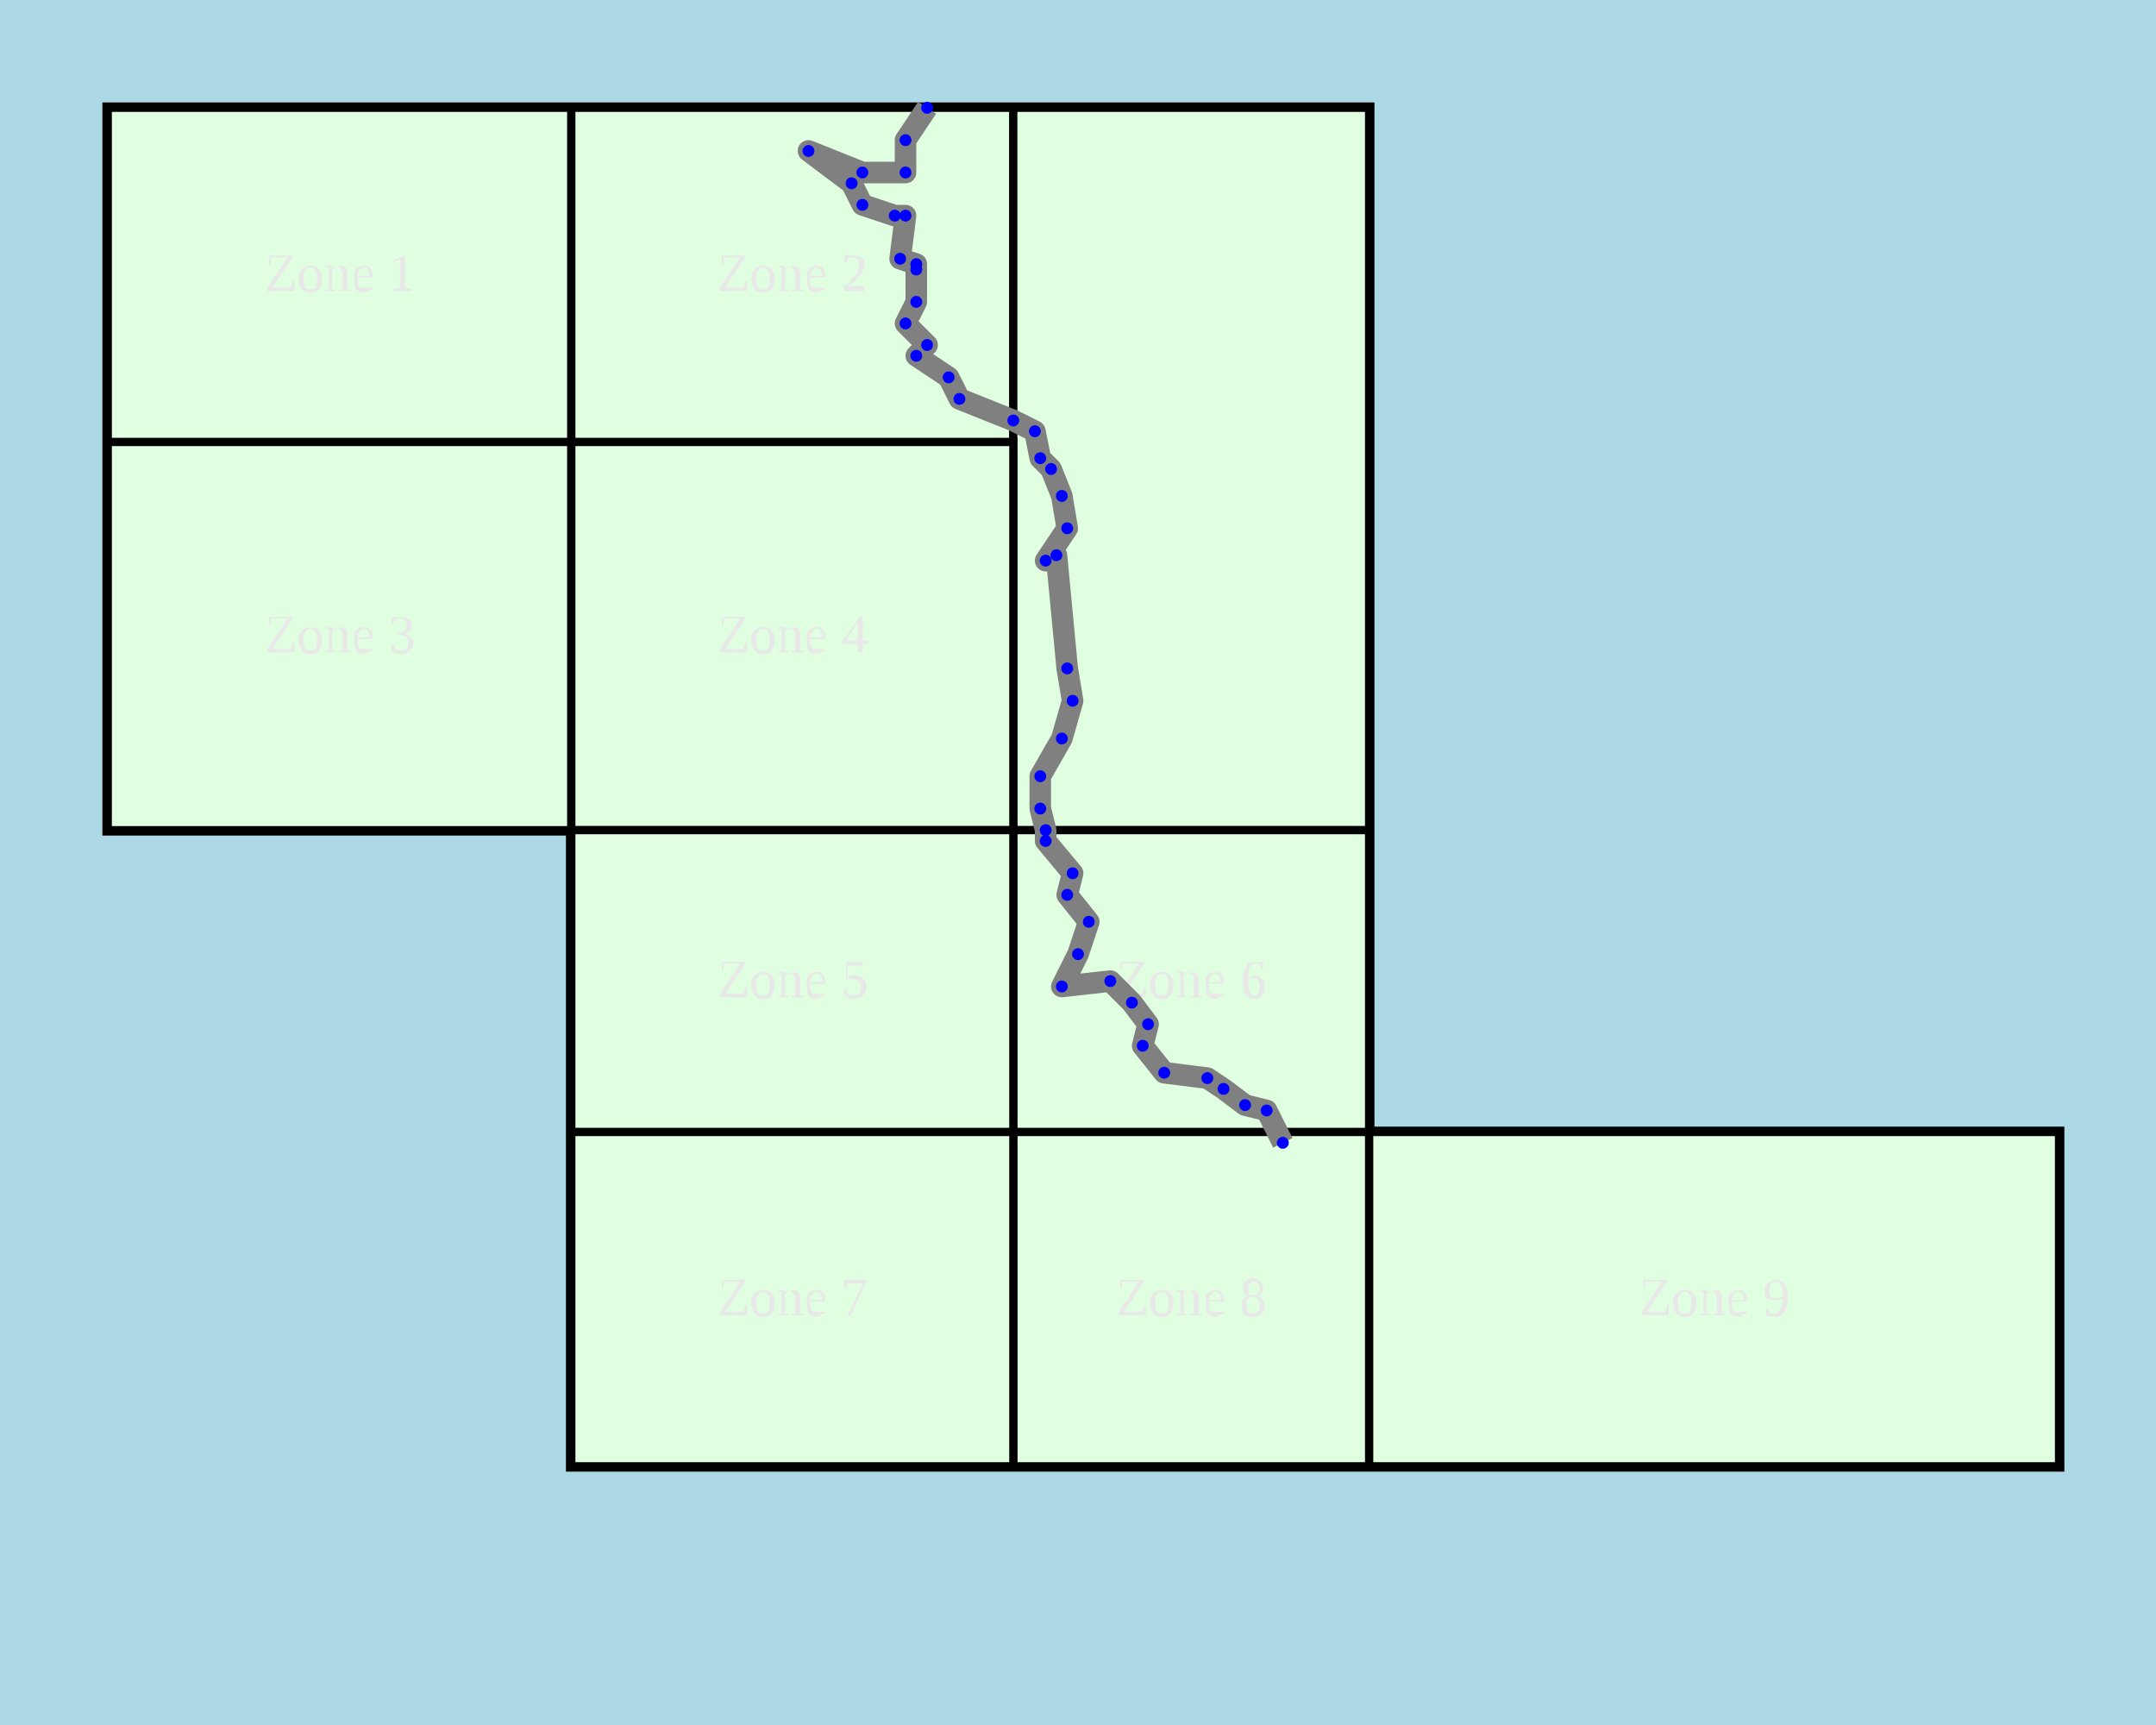
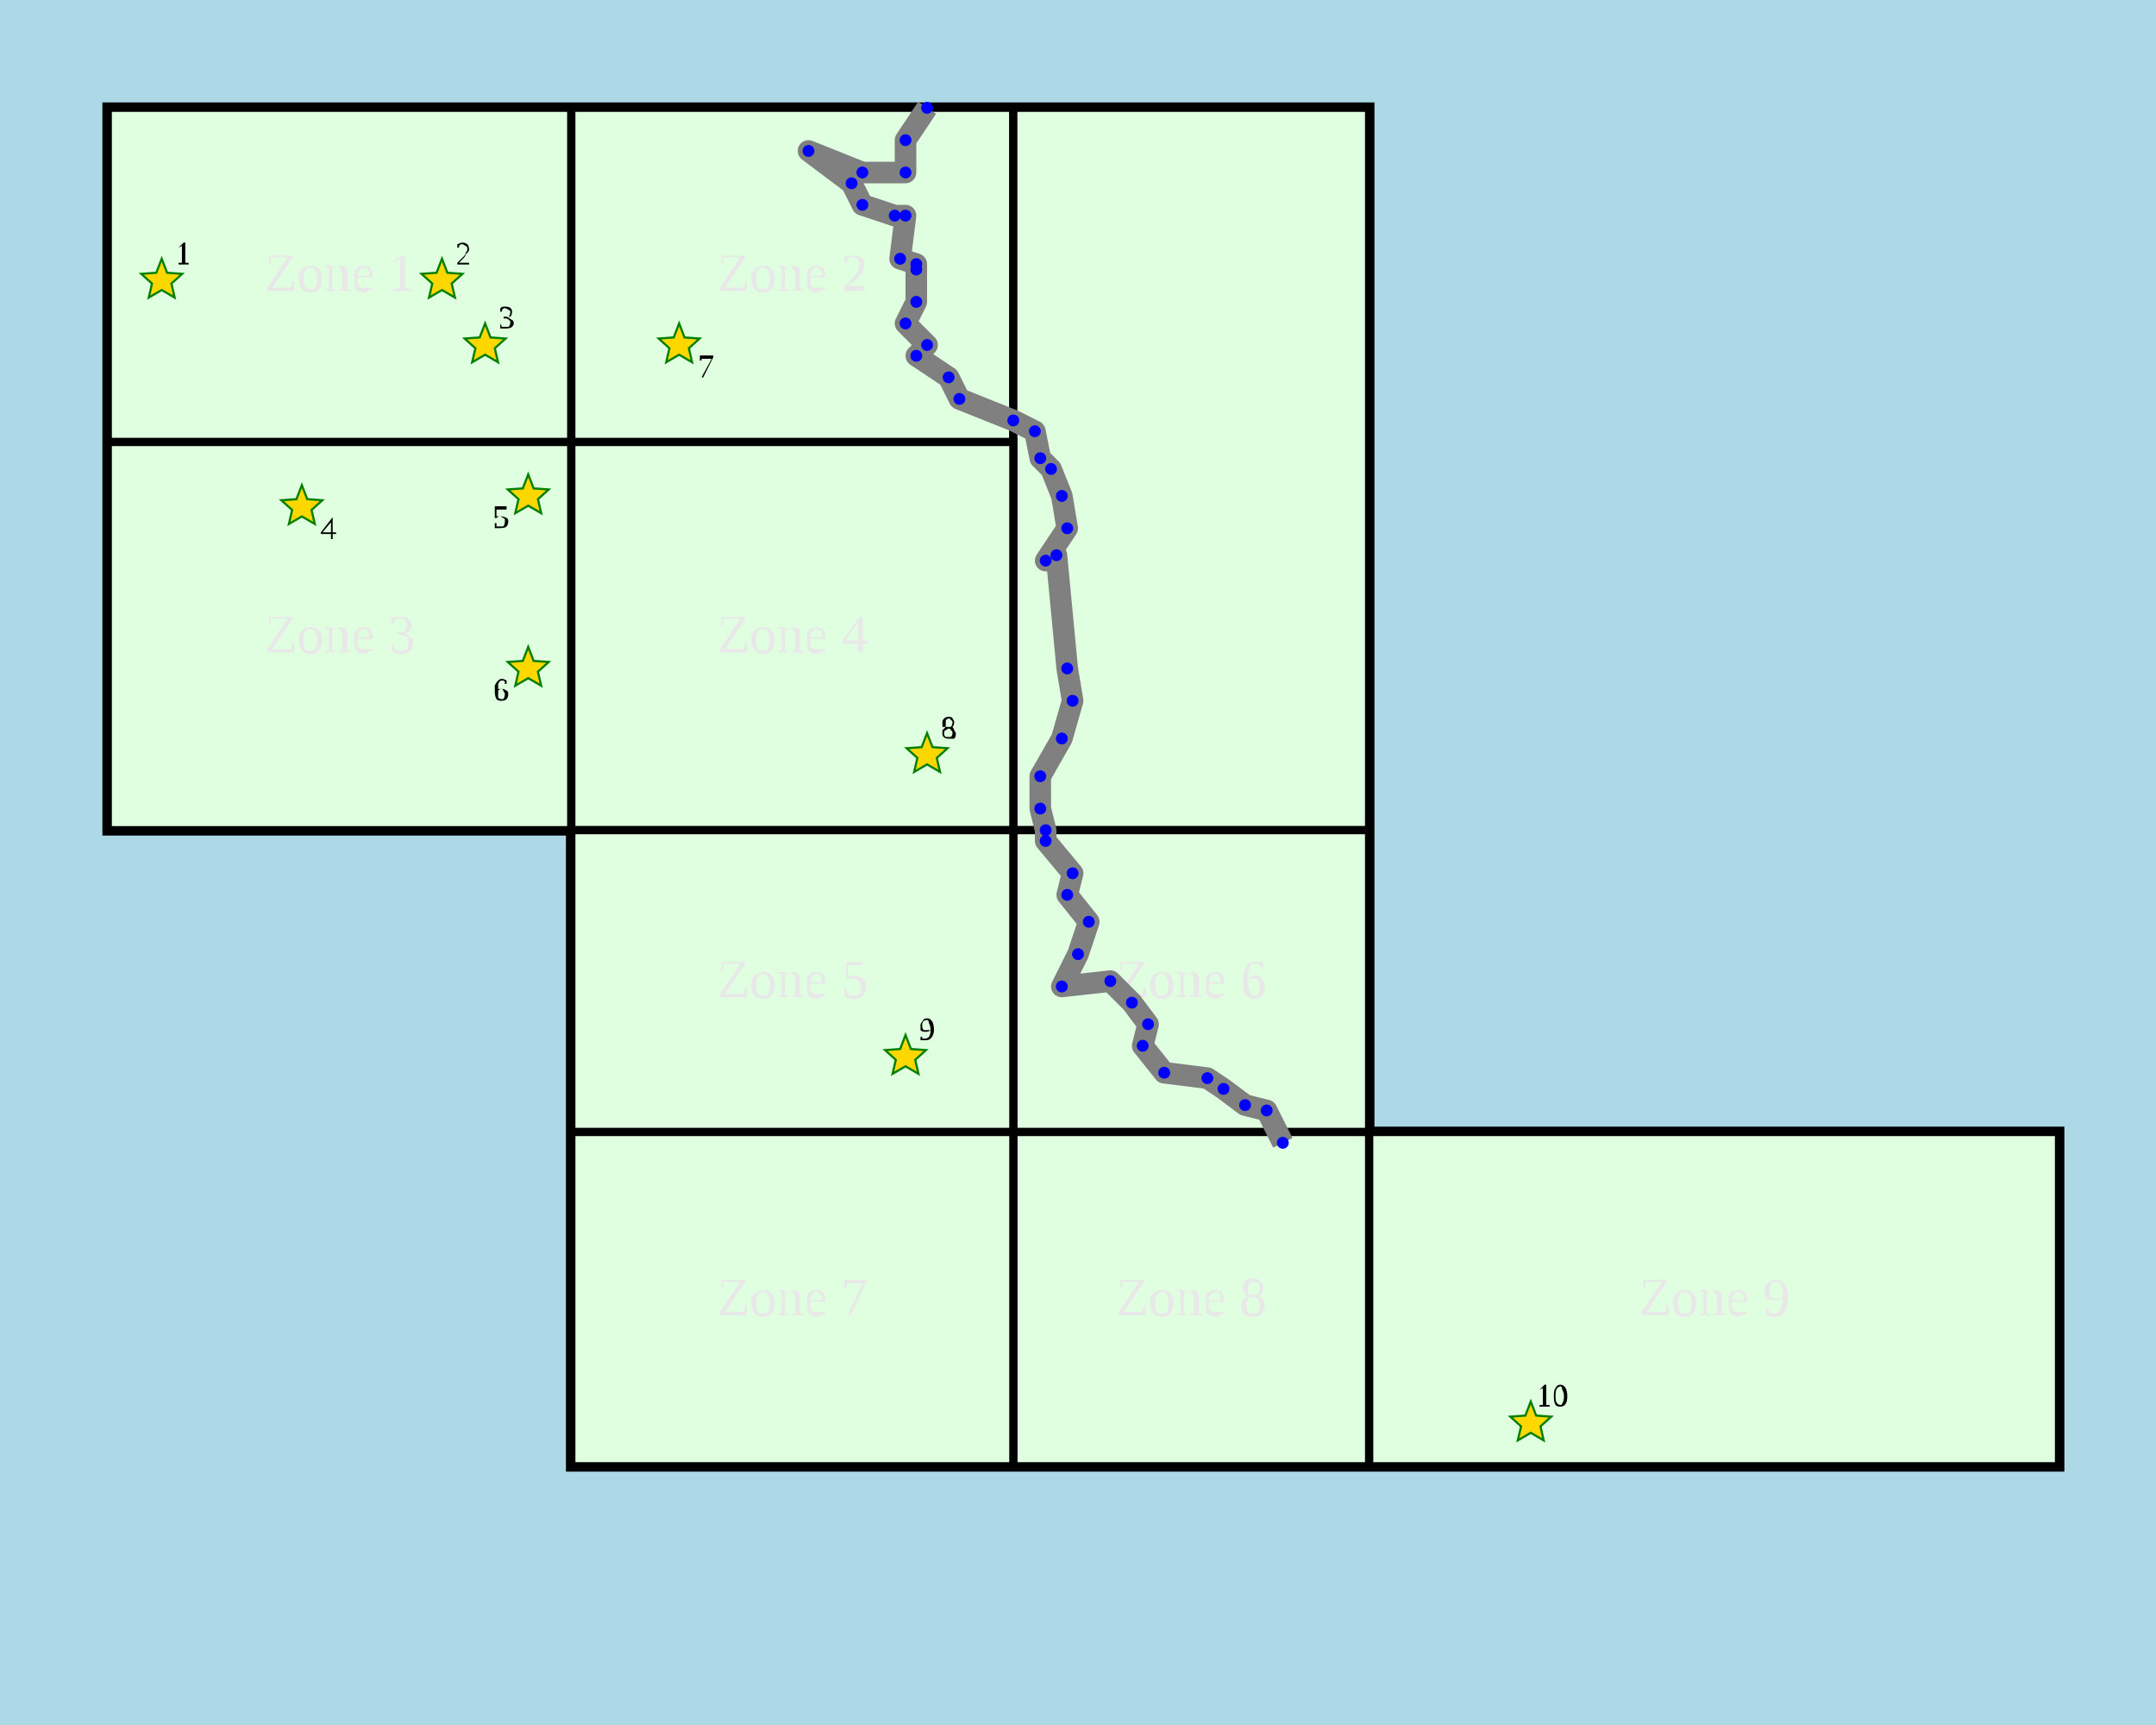
<svg xmlns="http://www.w3.org/2000/svg" width="20.0cm" height="16.0cm" viewBox="0 0 20.0 16.0">
  <rect width="100%" height="100%" fill="lightblue" />
  <g transform="translate(1.0, 1.0)">
    <path d="M 0,0 L 11.7,0 L 11.7,9.5 L 18.1,9.5 L 18.1,12.6 L 4.3,12.6 L 4.3,6.7 L 0,6.7 Z" fill="none" stroke="black" stroke-width="0.1" />
    <rect x="0" y="0" width="4.3" height="3.1" fill="#E0FFE0" stroke="black" stroke-width="0.002cm" />
    <text x="2.15" y="1.55" fill="#E8E8E8" font-size="0.5" text-anchor="middle" dy=".3em">Zone 1</text>
    <rect x="4.3" y="0" width="4.1" height="3.1" fill="#E0FFE0" stroke="black" stroke-width="0.002cm" />
    <text x="6.35" y="1.55" fill="#E8E8E8" font-size="0.5" text-anchor="middle" dy=".3em">Zone 2</text>
    <rect x="8.4" y="0" width="3.3" height="6.7" fill="#E0FFE0" stroke="black" stroke-width="0.002cm" />
    <text x="10.05" y="3.35" fill="#E8E8E8" font-size="0.5" text-anchor="middle" dy=".3em" />
    <rect x="0" y="3.1" width="4.3" height="3.6" fill="#E0FFE0" stroke="black" stroke-width="0.002cm" />
    <text x="2.15" y="4.9" fill="#E8E8E8" font-size="0.5" text-anchor="middle" dy=".3em">Zone 3</text>
    <rect x="4.3" y="3.1" width="4.1" height="3.6" fill="#E0FFE0" stroke="black" stroke-width="0.002cm" />
    <text x="6.35" y="4.9" fill="#E8E8E8" font-size="0.5" text-anchor="middle" dy=".3em">Zone 4</text>
    <rect x="8.4" y="6.7" width="3.3" height="2.8" fill="#E0FFE0" stroke="black" stroke-width="0.002cm" />
    <text x="10.05" y="8.1" fill="#E8E8E8" font-size="0.5" text-anchor="middle" dy=".3em">Zone 6</text>
    <rect x="4.3" y="6.7" width="4.1" height="2.8" fill="#E0FFE0" stroke="black" stroke-width="0.002cm" />
    <text x="6.35" y="8.1" fill="#E8E8E8" font-size="0.5" text-anchor="middle" dy=".3em">Zone 5</text>
    <rect x="11.7" y="9.5" width="6.4" height="3.1" fill="#E0FFE0" stroke="black" stroke-width="0.002cm" />
    <text x="14.9" y="11.05" fill="#E8E8E8" font-size="0.5" text-anchor="middle" dy=".3em">Zone 9</text>
    <rect x="8.4" y="9.5" width="3.3" height="3.1" fill="#E0FFE0" stroke="black" stroke-width="0.002cm" />
    <text x="10.05" y="11.05" fill="#E8E8E8" font-size="0.5" text-anchor="middle" dy=".3em">Zone 8</text>
    <rect x="4.3" y="9.5" width="4.1" height="3.1" fill="#E0FFE0" stroke="black" stroke-width="0.002cm" />
    <text x="6.35" y="11.05" fill="#E8E8E8" font-size="0.5" text-anchor="middle" dy=".3em">Zone 7</text>
    <path d="M 7.6,0 7.4,0.3 7.4,0.6 7.0,0.6 6.5,0.4 6.9,0.7 7.0,0.9 7.3,1.0 7.4,1.0 7.35,1.4 7.5,1.45 7.5,1.5 7.5,1.8 7.4,2.0 7.6,2.2 7.5,2.3 7.8,2.5 7.9,2.7 8.4,2.9 8.6,3.0 8.65,3.25 8.75,3.35 8.85,3.6 8.9,3.9 8.7,4.2 8.8,4.15 8.9,5.2 8.95,5.5 8.85,5.85 8.65,6.2 8.65,6.5 8.7,6.7 8.7,6.8 8.95,7.1 8.9,7.3 9.1,7.55 9.0,7.85 8.85,8.15 9.3,8.1 9.5,8.3 9.65,8.5 9.6,8.7 9.8,8.95 10.2,9.0 10.35,9.1 10.55,9.25 10.75,9.3 10.9,9.6" fill="none" stroke="gray" stroke-width="0.2" stroke-linejoin="round" />
    <circle cx="7.6" cy="0" r="0.05" fill="blue" stroke="blue" stroke-width="0.01" />
    <circle cx="7.4" cy="0.3" r="0.05" fill="blue" stroke="blue" stroke-width="0.01" />
    <circle cx="7.4" cy="0.6" r="0.05" fill="blue" stroke="blue" stroke-width="0.01" />
    <circle cx="7.0" cy="0.6" r="0.05" fill="blue" stroke="blue" stroke-width="0.01" />
    <circle cx="6.5" cy="0.4" r="0.05" fill="blue" stroke="blue" stroke-width="0.01" />
    <circle cx="6.9" cy="0.7" r="0.05" fill="blue" stroke="blue" stroke-width="0.01" />
    <circle cx="7.0" cy="0.9" r="0.05" fill="blue" stroke="blue" stroke-width="0.01" />
    <circle cx="7.3" cy="1.0" r="0.05" fill="blue" stroke="blue" stroke-width="0.01" />
    <circle cx="7.4" cy="1.0" r="0.05" fill="blue" stroke="blue" stroke-width="0.01" />
    <circle cx="7.35" cy="1.4" r="0.05" fill="blue" stroke="blue" stroke-width="0.01" />
    <circle cx="7.5" cy="1.45" r="0.05" fill="blue" stroke="blue" stroke-width="0.01" />
    <circle cx="7.5" cy="1.5" r="0.05" fill="blue" stroke="blue" stroke-width="0.01" />
    <circle cx="7.5" cy="1.8" r="0.05" fill="blue" stroke="blue" stroke-width="0.01" />
    <circle cx="7.4" cy="2.0" r="0.05" fill="blue" stroke="blue" stroke-width="0.01" />
    <circle cx="7.6" cy="2.2" r="0.05" fill="blue" stroke="blue" stroke-width="0.01" />
    <circle cx="7.5" cy="2.3" r="0.05" fill="blue" stroke="blue" stroke-width="0.01" />
    <circle cx="7.8" cy="2.5" r="0.05" fill="blue" stroke="blue" stroke-width="0.01" />
    <circle cx="7.9" cy="2.7" r="0.05" fill="blue" stroke="blue" stroke-width="0.01" />
    <circle cx="8.4" cy="2.9" r="0.05" fill="blue" stroke="blue" stroke-width="0.01" />
    <circle cx="8.6" cy="3.0" r="0.05" fill="blue" stroke="blue" stroke-width="0.01" />
    <circle cx="8.65" cy="3.25" r="0.05" fill="blue" stroke="blue" stroke-width="0.01" />
    <circle cx="8.75" cy="3.35" r="0.05" fill="blue" stroke="blue" stroke-width="0.01" />
    <circle cx="8.85" cy="3.6" r="0.05" fill="blue" stroke="blue" stroke-width="0.01" />
    <circle cx="8.9" cy="3.9" r="0.05" fill="blue" stroke="blue" stroke-width="0.01" />
    <circle cx="8.7" cy="4.2" r="0.05" fill="blue" stroke="blue" stroke-width="0.01" />
    <circle cx="8.8" cy="4.15" r="0.05" fill="blue" stroke="blue" stroke-width="0.01" />
    <circle cx="8.9" cy="5.2" r="0.05" fill="blue" stroke="blue" stroke-width="0.01" />
    <circle cx="8.95" cy="5.5" r="0.05" fill="blue" stroke="blue" stroke-width="0.01" />
    <circle cx="8.85" cy="5.85" r="0.05" fill="blue" stroke="blue" stroke-width="0.01" />
    <circle cx="8.65" cy="6.2" r="0.05" fill="blue" stroke="blue" stroke-width="0.01" />
    <circle cx="8.65" cy="6.5" r="0.05" fill="blue" stroke="blue" stroke-width="0.01" />
    <circle cx="8.7" cy="6.7" r="0.05" fill="blue" stroke="blue" stroke-width="0.01" />
    <circle cx="8.7" cy="6.8" r="0.05" fill="blue" stroke="blue" stroke-width="0.01" />
    <circle cx="8.95" cy="7.1" r="0.05" fill="blue" stroke="blue" stroke-width="0.01" />
    <circle cx="8.9" cy="7.3" r="0.05" fill="blue" stroke="blue" stroke-width="0.01" />
    <circle cx="9.1" cy="7.55" r="0.05" fill="blue" stroke="blue" stroke-width="0.01" />
    <circle cx="9.0" cy="7.85" r="0.05" fill="blue" stroke="blue" stroke-width="0.01" />
    <circle cx="8.85" cy="8.15" r="0.05" fill="blue" stroke="blue" stroke-width="0.01" />
    <circle cx="9.3" cy="8.1" r="0.05" fill="blue" stroke="blue" stroke-width="0.01" />
    <circle cx="9.5" cy="8.3" r="0.05" fill="blue" stroke="blue" stroke-width="0.01" />
    <circle cx="9.65" cy="8.5" r="0.05" fill="blue" stroke="blue" stroke-width="0.01" />
    <circle cx="9.6" cy="8.7" r="0.05" fill="blue" stroke="blue" stroke-width="0.01" />
    <circle cx="9.8" cy="8.95" r="0.05" fill="blue" stroke="blue" stroke-width="0.01" />
    <circle cx="10.2" cy="9.0" r="0.05" fill="blue" stroke="blue" stroke-width="0.01" />
    <circle cx="10.35" cy="9.1" r="0.05" fill="blue" stroke="blue" stroke-width="0.01" />
    <circle cx="10.55" cy="9.25" r="0.05" fill="blue" stroke="blue" stroke-width="0.01" />
    <circle cx="10.75" cy="9.3" r="0.05" fill="blue" stroke="blue" stroke-width="0.01" />
    <circle cx="10.9" cy="9.6" r="0.05" fill="blue" stroke="blue" stroke-width="0.01" />
+     <polygon points="0.5,1.4 0.55,1.53 0.69,1.54 0.59,1.63 0.62,1.76 0.5,1.69 0.38,1.76 0.41,1.63 0.31,1.54 0.45,1.53" fill="gold" stroke="green" stroke-width="0.02" />
+     <text x="0.7" y="1.45" font-size="0.3" fill="black" text-anchor="middle">1</text>
+     <polygon points="3.1,1.4 3.15,1.53 3.29,1.54 3.19,1.63 3.22,1.76 3.1,1.69 2.98,1.76 3.01,1.63 2.91,1.54 3.05,1.53" fill="gold" stroke="green" stroke-width="0.02" />
+     <text x="3.3" y="1.45" font-size="0.3" fill="black" text-anchor="middle">2</text>
+     <polygon points="3.5,2.0 3.55,2.13 3.69,2.14 3.59,2.23 3.62,2.36 3.5,2.29 3.38,2.36 3.41,2.23 3.31,2.14 3.45,2.13" fill="gold" stroke="green" stroke-width="0.02" />
+     <text x="3.7" y="2.05" font-size="0.3" fill="black" text-anchor="middle">3</text>
+     <polygon points="1.8,3.5 1.85,3.63 1.99,3.64 1.89,3.73 1.92,3.86 1.8,3.79 1.68,3.86 1.71,3.73 1.61,3.64 1.75,3.63" fill="gold" stroke="green" stroke-width="0.02" />
+     <text x="2.05" y="4.0" font-size="0.3" fill="black" text-anchor="middle">4</text>
+     <polygon points="3.9,3.4 3.95,3.53 4.09,3.54 3.99,3.63 4.02,3.76 3.9,3.69 3.78,3.76 3.81,3.63 3.71,3.54 3.85,3.53" fill="gold" stroke="green" stroke-width="0.02" />
+     <text x="3.65" y="3.9" font-size="0.3" fill="black" text-anchor="middle">5</text>
+     <polygon points="3.9,5.0 3.95,5.13 4.09,5.14 3.99,5.23 4.02,5.36 3.9,5.29 3.78,5.36 3.81,5.23 3.71,5.14 3.85,5.13" fill="gold" stroke="green" stroke-width="0.02" />
+     <text x="3.65" y="5.5" font-size="0.3" fill="black" text-anchor="middle">6</text>
+     <polygon points="5.3,2.0 5.35,2.13 5.49,2.14 5.39,2.23 5.42,2.36 5.3,2.29 5.18,2.36 5.21,2.23 5.11,2.14 5.25,2.13" fill="gold" stroke="green" stroke-width="0.02" />
+     <text x="5.55" y="2.5" font-size="0.3" fill="black" text-anchor="middle">7</text>
+     <polygon points="7.6,5.8 7.65,5.93 7.79,5.94 7.69,6.03 7.72,6.16 7.6,6.09 7.48,6.16 7.51,6.03 7.41,5.94 7.55,5.93" fill="gold" stroke="green" stroke-width="0.02" />
+     <text x="7.8" y="5.85" font-size="0.3" fill="black" text-anchor="middle">8</text>
+     <polygon points="7.4,8.6 7.45,8.73 7.59,8.74 7.49,8.83 7.52,8.96 7.4,8.89 7.28,8.96 7.31,8.83 7.21,8.74 7.35,8.73" fill="gold" stroke="green" stroke-width="0.02" />
+     <text x="7.6" y="8.65" font-size="0.3" fill="black" text-anchor="middle">9</text>
+     <polygon points="13.2,12.0 13.25,12.13 13.39,12.14 13.29,12.23 13.32,12.36 13.2,12.29 13.08,12.36 13.11,12.23 13.01,12.14 13.15,12.13" fill="gold" stroke="green" stroke-width="0.02" />
+     <text x="13.4" y="12.05" font-size="0.3" fill="black" text-anchor="middle">10</text>
  </g>
</svg>
